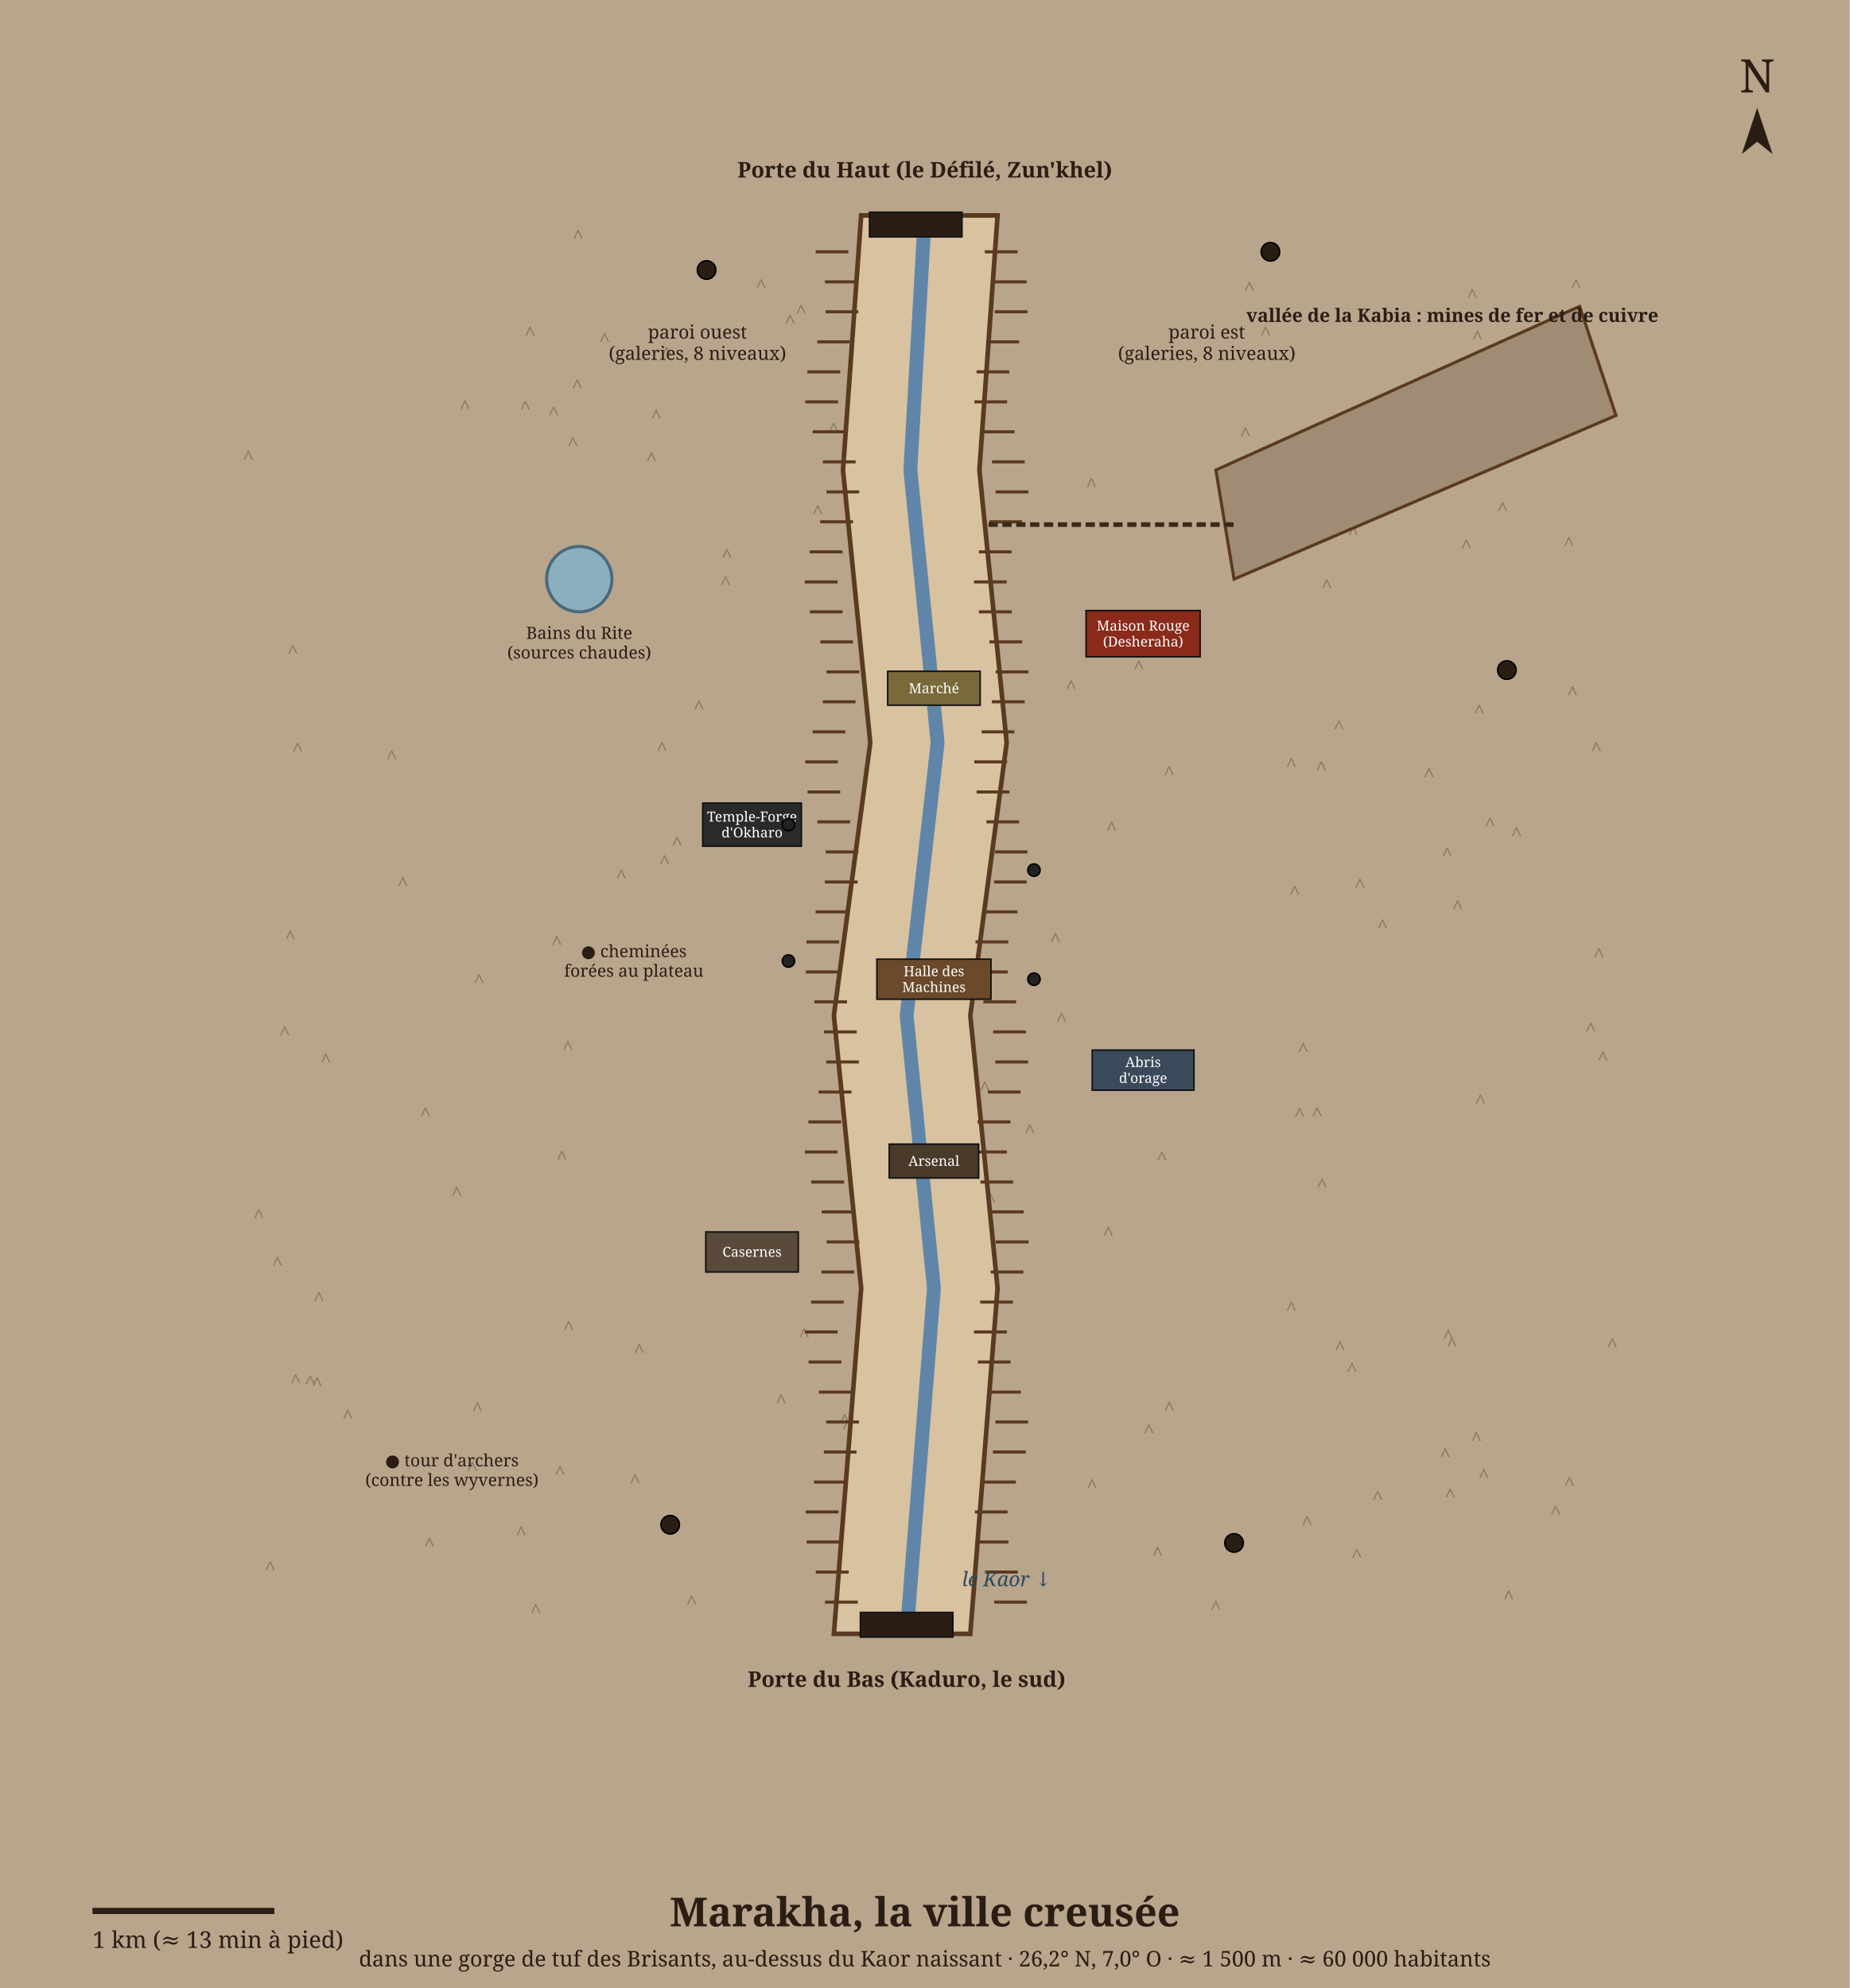
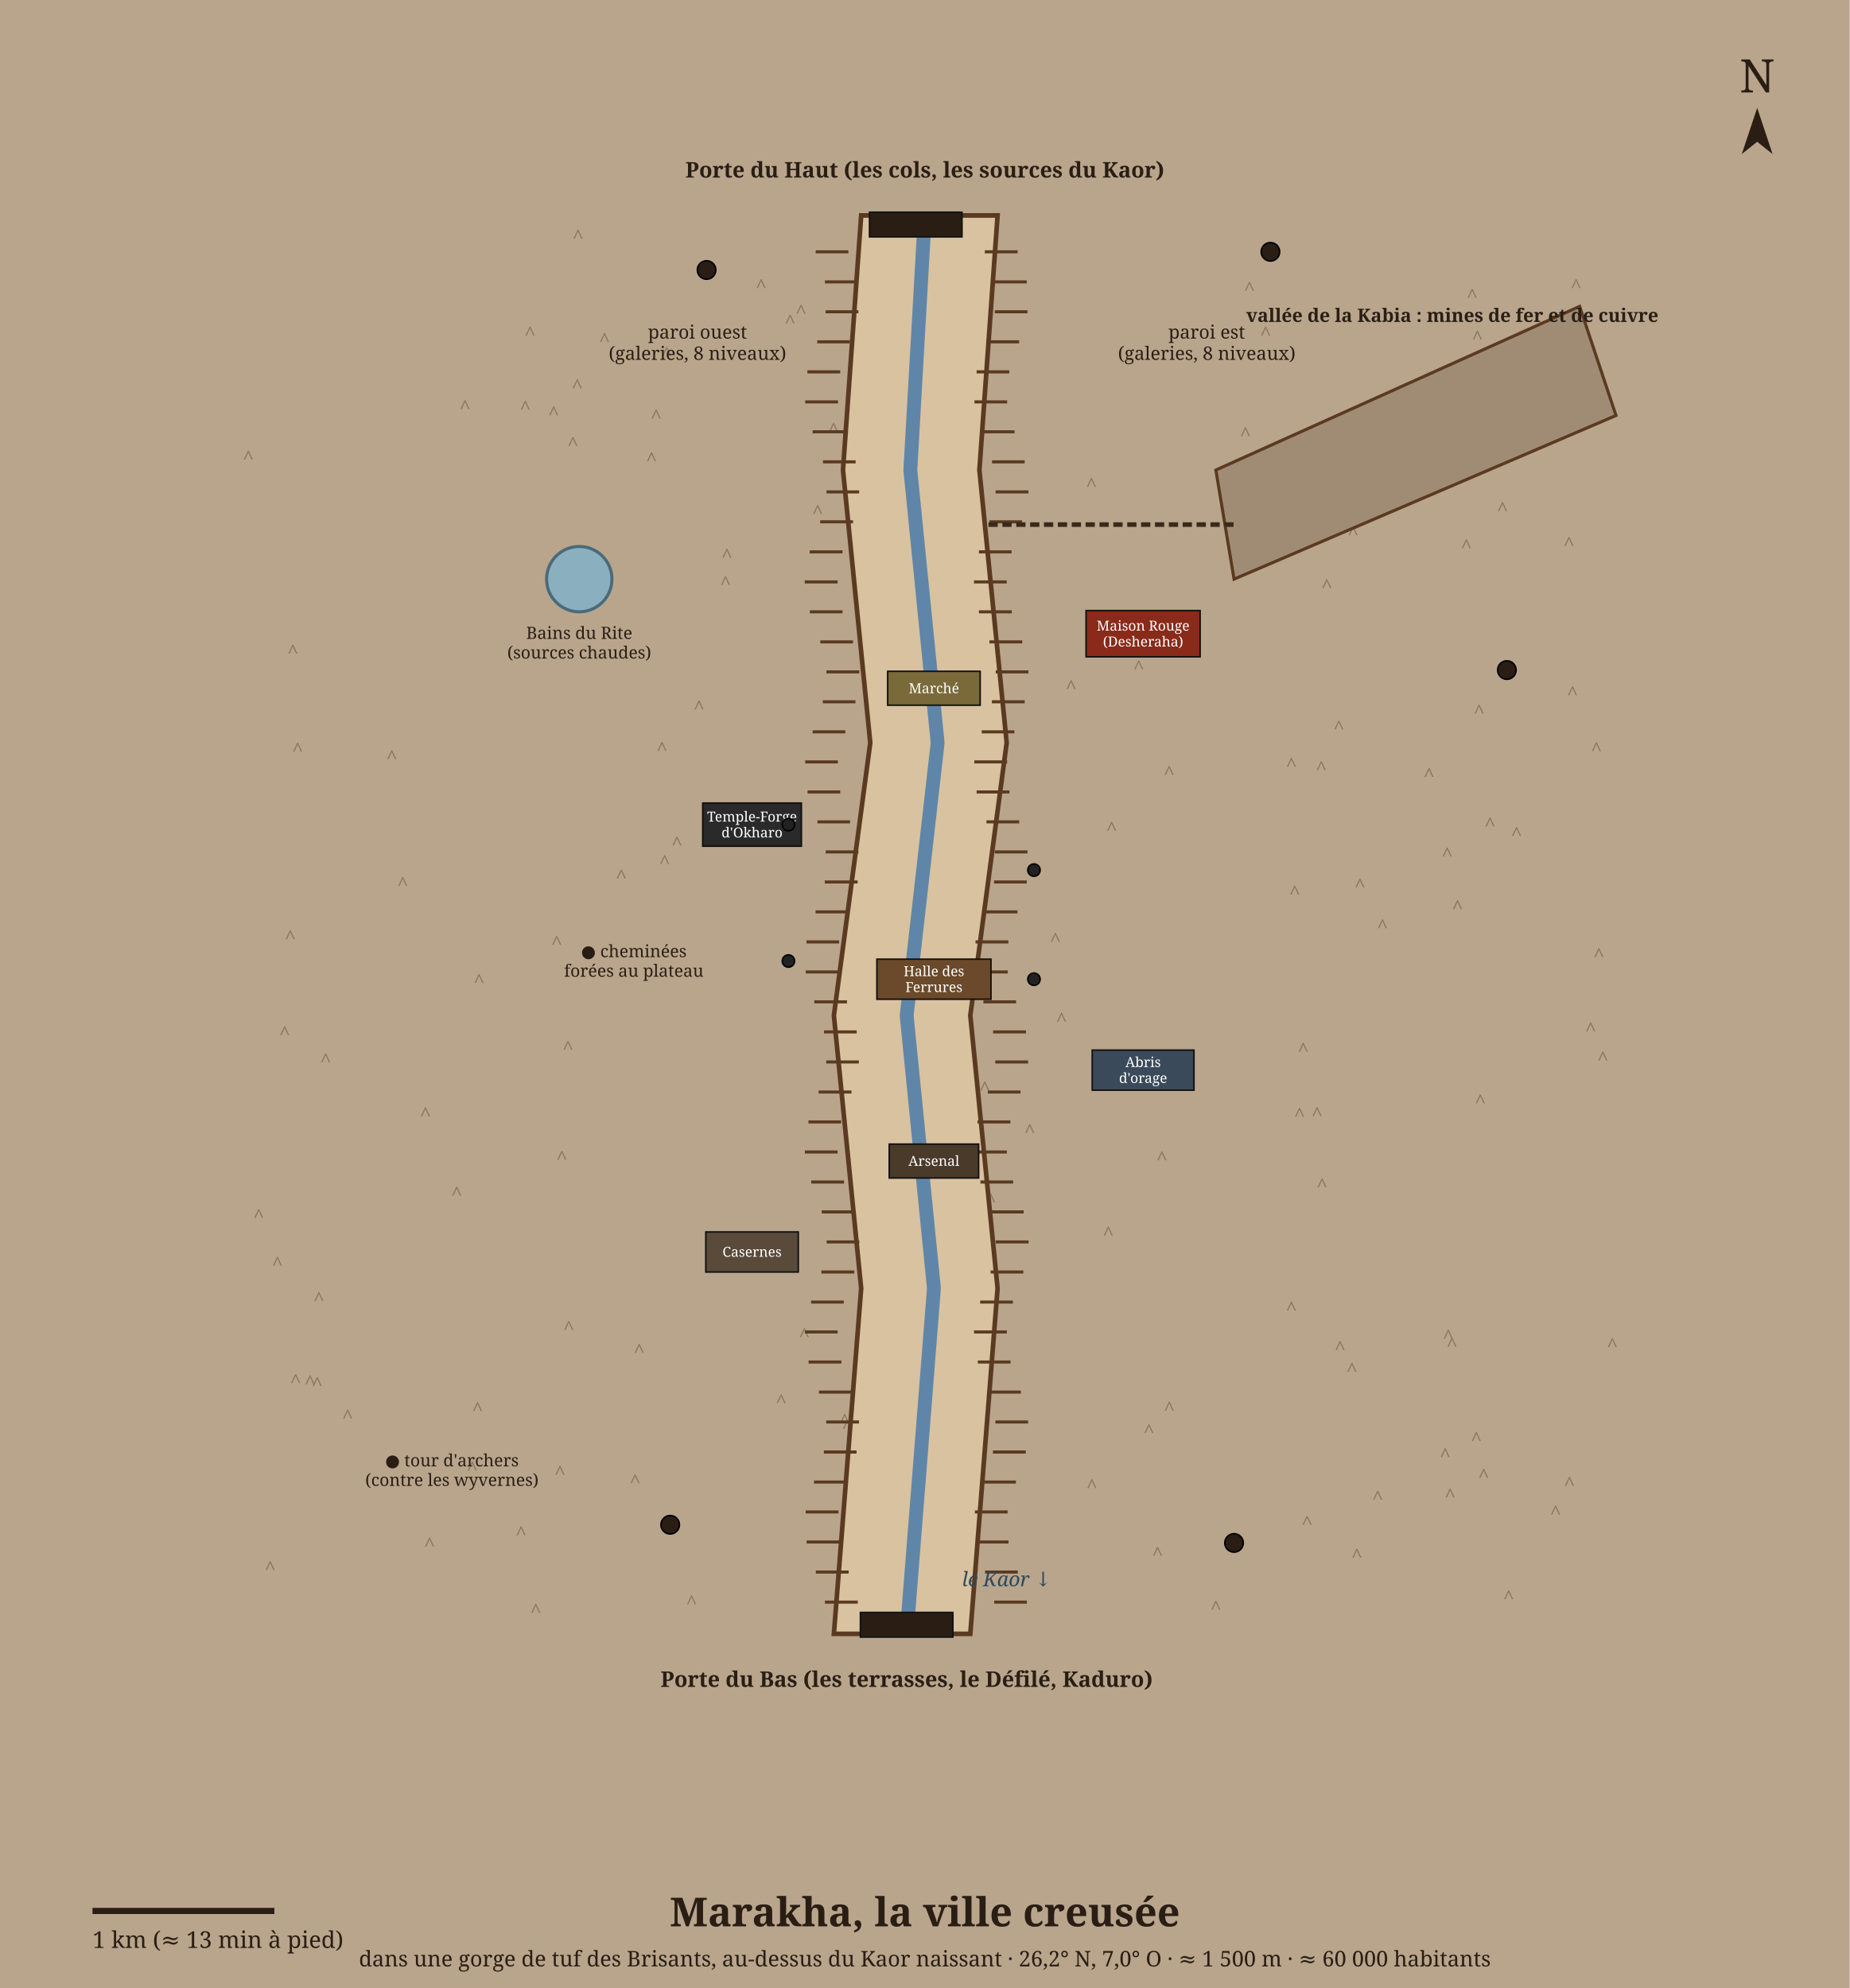
<svg xmlns="http://www.w3.org/2000/svg" viewBox="0 0 1200 1290" font-family="Georgia, serif">
  <rect width="1200" height="1290" fill="#b9a58c" />
  <text x="363.3" y="960.4" font-size="13" text-anchor="middle" fill="#8a7660">^</text>
  <text x="506.8" y="914.0" font-size="13" text-anchor="middle" fill="#8a7660">^</text>
  <text x="211.3" y="692.8" font-size="13" text-anchor="middle" fill="#8a7660">^</text>
  <text x="974.8" y="335.1" font-size="13" text-anchor="middle" fill="#8a7660">^</text>
  <text x="837.8" y="853.9" font-size="13" text-anchor="middle" fill="#8a7660">^</text>
  <text x="632.9" y="804.8" font-size="13" text-anchor="middle" fill="#8a7660">^</text>
  <text x="306.4" y="957.7" font-size="13" text-anchor="middle" fill="#8a7660">^</text>
  <text x="343.9" y="221.2" font-size="13" text-anchor="middle" fill="#8a7660">^</text>
  <text x="895.0" y="329.5" font-size="13" text-anchor="middle" fill="#8a7660">^</text>
  <text x="869.4" y="879.5" font-size="13" text-anchor="middle" fill="#8a7660">^</text>
  <text x="429.5" y="490.7" font-size="13" text-anchor="middle" fill="#8a7660">^</text>
  <text x="808.0" y="286.5" font-size="13" text-anchor="middle" fill="#8a7660">^</text>
  <text x="940.8" y="975.2" font-size="13" text-anchor="middle" fill="#8a7660">^</text>
  <text x="694.9" y="450.6" font-size="13" text-anchor="middle" fill="#8a7660">^</text>
  <text x="605.3" y="893.5" font-size="13" text-anchor="middle" fill="#8a7660">^</text>
  <text x="576.3" y="972.8" font-size="13" text-anchor="middle" fill="#8a7660">^</text>
  <text x="989.7" y="276.8" font-size="13" text-anchor="middle" fill="#8a7660">^</text>
  <text x="642.7" y="783.7" font-size="13" text-anchor="middle" fill="#8a7660">^</text>
  <text x="966.7" y="539.7" font-size="13" text-anchor="middle" fill="#8a7660">^</text>
  <text x="942.9" y="292.4" font-size="13" text-anchor="middle" fill="#8a7660">^</text>
  <text x="607.5" y="681.7" font-size="13" text-anchor="middle" fill="#8a7660">^</text>
  <text x="688.7" y="666.4" font-size="13" text-anchor="middle" fill="#8a7660">^</text>
  <text x="296.3" y="779.3" font-size="13" text-anchor="middle" fill="#8a7660">^</text>
  <text x="880.3" y="1014.2" font-size="13" text-anchor="middle" fill="#8a7660">^</text>
  <text x="193.1" y="491.2" font-size="13" text-anchor="middle" fill="#8a7660">^</text>
  <text x="403.1" y="573.5" font-size="13" text-anchor="middle" fill="#8a7660">^</text>
  <text x="574.2" y="745.5" font-size="13" text-anchor="middle" fill="#8a7660">^</text>
  <text x="1046.0" y="877.6" font-size="13" text-anchor="middle" fill="#8a7660">^</text>
  <text x="521.8" y="871.2" font-size="13" text-anchor="middle" fill="#8a7660">^</text>
  <text x="719.0" y="805.2" font-size="13" text-anchor="middle" fill="#8a7660">^</text>
  <text x="470.7" y="383.1" font-size="13" text-anchor="middle" fill="#8a7660">^</text>
  <text x="439.2" y="552.1" font-size="13" text-anchor="middle" fill="#8a7660">^</text>
  <text x="962.6" y="962.4" font-size="13" text-anchor="middle" fill="#8a7660">^</text>
  <text x="206.9" y="847.7" font-size="13" text-anchor="middle" fill="#8a7660">^</text>
  <text x="837.8" y="501.0" font-size="13" text-anchor="middle" fill="#8a7660">^</text>
  <text x="364.5" y="756.0" font-size="13" text-anchor="middle" fill="#8a7660">^</text>
  <text x="310.8" y="641.3" font-size="13" text-anchor="middle" fill="#8a7660">^</text>
  <text x="190.0" y="427.6" font-size="13" text-anchor="middle" fill="#8a7660">^</text>
  <text x="955.1" y="196.7" font-size="13" text-anchor="middle" fill="#8a7660">^</text>
  <text x="810.6" y="192.1" font-size="13" text-anchor="middle" fill="#8a7660">^</text>
  <text x="167.9" y="793.8" font-size="13" text-anchor="middle" fill="#8a7660">^</text>
  <text x="1017.9" y="357.7" font-size="13" text-anchor="middle" fill="#8a7660">^</text>
  <text x="519.7" y="207.0" font-size="13" text-anchor="middle" fill="#8a7660">^</text>
  <text x="708.1" y="319.4" font-size="13" text-anchor="middle" fill="#8a7660">^</text>
  <text x="414.7" y="881.3" font-size="13" text-anchor="middle" fill="#8a7660">^</text>
  <text x="549.9" y="930.6" font-size="13" text-anchor="middle" fill="#8a7660">^</text>
  <text x="493.8" y="190.4" font-size="13" text-anchor="middle" fill="#8a7660">^</text>
  <text x="448.7" y="1044.5" font-size="13" text-anchor="middle" fill="#8a7660">^</text>
  <text x="191.8" y="900.9" font-size="13" text-anchor="middle" fill="#8a7660">^</text>
  <text x="854.5" y="727.7" font-size="13" text-anchor="middle" fill="#8a7660">^</text>
  <text x="412.0" y="965.9" font-size="13" text-anchor="middle" fill="#8a7660">^</text>
  <text x="1032.0" y="672.7" font-size="13" text-anchor="middle" fill="#8a7660">^</text>
  <text x="338.1" y="999.7" font-size="13" text-anchor="middle" fill="#8a7660">^</text>
  <text x="201.2" y="901.7" font-size="13" text-anchor="middle" fill="#8a7660">^</text>
  <text x="758.6" y="918.8" font-size="13" text-anchor="middle" fill="#8a7660">^</text>
  <text x="188.3" y="612.9" font-size="13" text-anchor="middle" fill="#8a7660">^</text>
  <text x="375.0" y="158.3" font-size="13" text-anchor="middle" fill="#8a7660">^</text>
  <text x="261.3" y="578.3" font-size="13" text-anchor="middle" fill="#8a7660">^</text>
  <text x="845.5" y="685.9" font-size="13" text-anchor="middle" fill="#8a7660">^</text>
  <text x="1037.3" y="624.5" font-size="13" text-anchor="middle" fill="#8a7660">^</text>
  <text x="368.5" y="684.7" font-size="13" text-anchor="middle" fill="#8a7660">^</text>
  <text x="184.7" y="675.2" font-size="13" text-anchor="middle" fill="#8a7660">^</text>
  <text x="374.5" y="255.4" font-size="13" text-anchor="middle" fill="#8a7660">^</text>
  <text x="896.9" y="605.8" font-size="13" text-anchor="middle" fill="#8a7660">^</text>
  <text x="180.0" y="824.8" font-size="13" text-anchor="middle" fill="#8a7660">^</text>
  <text x="369.0" y="866.4" font-size="13" text-anchor="middle" fill="#8a7660">^</text>
  <text x="359.2" y="273.0" font-size="13" text-anchor="middle" fill="#8a7660">^</text>
  <text x="278.7" y="1007.0" font-size="13" text-anchor="middle" fill="#8a7660">^</text>
  <text x="983.9" y="545.9" font-size="13" text-anchor="middle" fill="#8a7660">^</text>
  <text x="1039.9" y="691.6" font-size="13" text-anchor="middle" fill="#8a7660">^</text>
  <text x="959.6" y="466.5" font-size="13" text-anchor="middle" fill="#8a7660">^</text>
  <text x="860.8" y="385.1" font-size="13" text-anchor="middle" fill="#8a7660">^</text>
  <text x="594.9" y="969.6" font-size="13" text-anchor="middle" fill="#8a7660">^</text>
  <text x="340.8" y="269.3" font-size="13" text-anchor="middle" fill="#8a7660">^</text>
  <text x="958.5" y="223.8" font-size="13" text-anchor="middle" fill="#8a7660">^</text>
  <text x="453.5" y="463.8" font-size="13" text-anchor="middle" fill="#8a7660">^</text>
  <text x="868.6" y="476.8" font-size="13" text-anchor="middle" fill="#8a7660">^</text>
  <text x="882.3" y="579.4" font-size="13" text-anchor="middle" fill="#8a7660">^</text>
  <text x="738.8" y="437.8" font-size="13" text-anchor="middle" fill="#8a7660">^</text>
  <text x="392.2" y="225.4" font-size="13" text-anchor="middle" fill="#8a7660">^</text>
  <text x="1009.2" y="986.2" font-size="13" text-anchor="middle" fill="#8a7660">^</text>
  <text x="1022.5" y="190.4" font-size="13" text-anchor="middle" fill="#8a7660">^</text>
  <text x="751.0" y="1013.0" font-size="13" text-anchor="middle" fill="#8a7660">^</text>
  <text x="957.8" y="938.5" font-size="13" text-anchor="middle" fill="#8a7660">^</text>
  <text x="1020.2" y="454.6" font-size="13" text-anchor="middle" fill="#8a7660">^</text>
  <text x="205.8" y="902.9" font-size="13" text-anchor="middle" fill="#8a7660">^</text>
  <text x="721.2" y="542.5" font-size="13" text-anchor="middle" fill="#8a7660">^</text>
  <text x="821.1" y="221.2" font-size="13" text-anchor="middle" fill="#8a7660">^</text>
  <text x="347.6" y="1050.0" font-size="13" text-anchor="middle" fill="#8a7660">^</text>
  <text x="978.8" y="1041.2" font-size="13" text-anchor="middle" fill="#8a7660">^</text>
  <text x="937.6" y="949.0" font-size="13" text-anchor="middle" fill="#8a7660">^</text>
  <text x="877.9" y="350.8" font-size="13" text-anchor="middle" fill="#8a7660">^</text>
  <text x="938.9" y="559.2" font-size="13" text-anchor="middle" fill="#8a7660">^</text>
  <text x="939.6" y="872.1" font-size="13" text-anchor="middle" fill="#8a7660">^</text>
  <text x="753.8" y="756.4" font-size="13" text-anchor="middle" fill="#8a7660">^</text>
  <text x="951.3" y="359.2" font-size="13" text-anchor="middle" fill="#8a7660">^</text>
  <text x="574.5" y="580.9" font-size="13" text-anchor="middle" fill="#8a7660">^</text>
  <text x="175.3" y="1022.3" font-size="13" text-anchor="middle" fill="#8a7660">^</text>
  <text x="684.7" y="614.6" font-size="13" text-anchor="middle" fill="#8a7660">^</text>
  <text x="927.1" y="507.6" font-size="13" text-anchor="middle" fill="#8a7660">^</text>
  <text x="276.0" y="727.8" font-size="13" text-anchor="middle" fill="#8a7660">^</text>
  <text x="840.0" y="583.9" font-size="13" text-anchor="middle" fill="#8a7660">^</text>
  <text x="161.1" y="301.7" font-size="13" text-anchor="middle" fill="#8a7660">^</text>
  <text x="893.8" y="976.6" font-size="13" text-anchor="middle" fill="#8a7660">^</text>
  <text x="638.9" y="711.1" font-size="13" text-anchor="middle" fill="#8a7660">^</text>
  <text x="857.7" y="773.9" font-size="13" text-anchor="middle" fill="#8a7660">^</text>
  <text x="361.2" y="616.5" font-size="13" text-anchor="middle" fill="#8a7660">^</text>
  <text x="1018.2" y="967.6" font-size="13" text-anchor="middle" fill="#8a7660">^</text>
  <text x="254.2" y="496.1" font-size="13" text-anchor="middle" fill="#8a7660">^</text>
  <text x="945.6" y="593.4" font-size="13" text-anchor="middle" fill="#8a7660">^</text>
  <text x="540.8" y="283.6" font-size="13" text-anchor="middle" fill="#8a7660">^</text>
  <text x="848.0" y="992.9" font-size="13" text-anchor="middle" fill="#8a7660">^</text>
  <text x="942.0" y="877.3" font-size="13" text-anchor="middle" fill="#8a7660">^</text>
  <text x="422.7" y="302.8" font-size="13" text-anchor="middle" fill="#8a7660">^</text>
  <text x="530.5" y="337.0" font-size="13" text-anchor="middle" fill="#8a7660">^</text>
  <text x="301.7" y="268.9" font-size="13" text-anchor="middle" fill="#8a7660">^</text>
  <text x="309.8" y="919.1" font-size="13" text-anchor="middle" fill="#8a7660">^</text>
  <text x="594.8" y="749.3" font-size="13" text-anchor="middle" fill="#8a7660">^</text>
  <text x="637.5" y="242.2" font-size="13" text-anchor="middle" fill="#8a7660">^</text>
  <text x="788.8" y="1048.0" font-size="13" text-anchor="middle" fill="#8a7660">^</text>
  <text x="431.2" y="564.2" font-size="13" text-anchor="middle" fill="#8a7660">^</text>
  <text x="587.9" y="411.2" font-size="13" text-anchor="middle" fill="#8a7660">^</text>
  <text x="585.9" y="985.1" font-size="13" text-anchor="middle" fill="#8a7660">^</text>
  <text x="371.7" y="292.8" font-size="13" text-anchor="middle" fill="#8a7660">^</text>
  <text x="471.6" y="365.4" font-size="13" text-anchor="middle" fill="#8a7660">^</text>
  <text x="1035.7" y="490.9" font-size="13" text-anchor="middle" fill="#8a7660">^</text>
  <text x="758.5" y="506.3" font-size="13" text-anchor="middle" fill="#8a7660">^</text>
  <text x="432.5" y="234.4" font-size="13" text-anchor="middle" fill="#8a7660">^</text>
  <text x="570.4" y="235.6" font-size="13" text-anchor="middle" fill="#8a7660">^</text>
  <text x="425.7" y="275.0" font-size="13" text-anchor="middle" fill="#8a7660">^</text>
  <text x="857.2" y="503.2" font-size="13" text-anchor="middle" fill="#8a7660">^</text>
  <text x="548.0" y="926.8" font-size="13" text-anchor="middle" fill="#8a7660">^</text>
  <text x="843.1" y="728.1" font-size="13" text-anchor="middle" fill="#8a7660">^</text>
  <text x="745.4" y="933.4" font-size="13" text-anchor="middle" fill="#8a7660">^</text>
  <text x="225.6" y="923.9" font-size="13" text-anchor="middle" fill="#8a7660">^</text>
  <text x="877.1" y="893.6" font-size="13" text-anchor="middle" fill="#8a7660">^</text>
  <text x="960.4" y="719.4" font-size="13" text-anchor="middle" fill="#8a7660">^</text>
  <text x="668.1" y="738.7" font-size="13" text-anchor="middle" fill="#8a7660">^</text>
  <text x="708.4" y="969.1" font-size="13" text-anchor="middle" fill="#8a7660">^</text>
  <text x="512.6" y="213.4" font-size="13" text-anchor="middle" fill="#8a7660">^</text>
  <polygon points="558.7,139.8 546.9,305.0 564.6,482.0 541.0,659.0 558.7,836.0 541.0,1060.2 629.5,1060.2 647.2,836.0 629.5,659.0 653.1,482.0 635.4,305.0 647.2,139.8" fill="#d9c2a0" stroke="#5a3a20" stroke-width="3" />
  <polyline points="529.2,163.4 550.4,163.4" fill="none" stroke="#5a3a20" stroke-width="2" stroke-linejoin="round" />
  <polyline points="638.9,163.4 660.2,163.4" fill="none" stroke="#5a3a20" stroke-width="2" stroke-linejoin="round" />
  <polyline points="535.2,182.9 556.4,182.9" fill="none" stroke="#5a3a20" stroke-width="2" stroke-linejoin="round" />
  <polyline points="644.9,182.9 666.1,182.9" fill="none" stroke="#5a3a20" stroke-width="2" stroke-linejoin="round" />
  <polyline points="535.6,202.3 556.9,202.3" fill="none" stroke="#5a3a20" stroke-width="2" stroke-linejoin="round" />
  <polyline points="645.4,202.3 666.6,202.3" fill="none" stroke="#5a3a20" stroke-width="2" stroke-linejoin="round" />
  <polyline points="530.2,221.8 551.4,221.8" fill="none" stroke="#5a3a20" stroke-width="2" stroke-linejoin="round" />
  <polyline points="639.9,221.8 661.2,221.8" fill="none" stroke="#5a3a20" stroke-width="2" stroke-linejoin="round" />
  <polyline points="523.8,241.3 545.1,241.3" fill="none" stroke="#5a3a20" stroke-width="2" stroke-linejoin="round" />
  <polyline points="633.6,241.3 654.8,241.3" fill="none" stroke="#5a3a20" stroke-width="2" stroke-linejoin="round" />
  <polyline points="522.4,260.8 543.7,260.8" fill="none" stroke="#5a3a20" stroke-width="2" stroke-linejoin="round" />
  <polyline points="632.2,260.8 653.4,260.8" fill="none" stroke="#5a3a20" stroke-width="2" stroke-linejoin="round" />
  <polyline points="527.2,280.2 548.5,280.2" fill="none" stroke="#5a3a20" stroke-width="2" stroke-linejoin="round" />
  <polyline points="637.0,280.2 658.2,280.2" fill="none" stroke="#5a3a20" stroke-width="2" stroke-linejoin="round" />
  <polyline points="533.9,299.7 555.1,299.7" fill="none" stroke="#5a3a20" stroke-width="2" stroke-linejoin="round" />
  <polyline points="643.6,299.7 664.8,299.7" fill="none" stroke="#5a3a20" stroke-width="2" stroke-linejoin="round" />
  <polyline points="536.2,319.2 557.4,319.2" fill="none" stroke="#5a3a20" stroke-width="2" stroke-linejoin="round" />
  <polyline points="645.9,319.2 667.2,319.2" fill="none" stroke="#5a3a20" stroke-width="2" stroke-linejoin="round" />
  <polyline points="532.1,338.6 553.4,338.6" fill="none" stroke="#5a3a20" stroke-width="2" stroke-linejoin="round" />
  <polyline points="641.9,338.6 663.1,338.6" fill="none" stroke="#5a3a20" stroke-width="2" stroke-linejoin="round" />
  <polyline points="525.3,358.1 546.6,358.1" fill="none" stroke="#5a3a20" stroke-width="2" stroke-linejoin="round" />
  <polyline points="635.1,358.1 656.3,358.1" fill="none" stroke="#5a3a20" stroke-width="2" stroke-linejoin="round" />
  <polyline points="522.1,377.6 543.4,377.6" fill="none" stroke="#5a3a20" stroke-width="2" stroke-linejoin="round" />
  <polyline points="631.9,377.6 653.1,377.6" fill="none" stroke="#5a3a20" stroke-width="2" stroke-linejoin="round" />
  <polyline points="525.4,397.0 546.6,397.0" fill="none" stroke="#5a3a20" stroke-width="2" stroke-linejoin="round" />
  <polyline points="635.1,397.0 656.4,397.0" fill="none" stroke="#5a3a20" stroke-width="2" stroke-linejoin="round" />
  <polyline points="532.2,416.5 553.4,416.5" fill="none" stroke="#5a3a20" stroke-width="2" stroke-linejoin="round" />
  <polyline points="641.9,416.5 663.2,416.5" fill="none" stroke="#5a3a20" stroke-width="2" stroke-linejoin="round" />
  <polyline points="536.2,436.0 557.5,436.0" fill="none" stroke="#5a3a20" stroke-width="2" stroke-linejoin="round" />
  <polyline points="646.0,436.0 667.2,436.0" fill="none" stroke="#5a3a20" stroke-width="2" stroke-linejoin="round" />
  <polyline points="533.8,455.4 555.0,455.4" fill="none" stroke="#5a3a20" stroke-width="2" stroke-linejoin="round" />
  <polyline points="643.5,455.4 664.8,455.4" fill="none" stroke="#5a3a20" stroke-width="2" stroke-linejoin="round" />
  <polyline points="527.2,474.9 548.4,474.9" fill="none" stroke="#5a3a20" stroke-width="2" stroke-linejoin="round" />
  <polyline points="636.9,474.9 658.1,474.9" fill="none" stroke="#5a3a20" stroke-width="2" stroke-linejoin="round" />
  <polyline points="522.4,494.4 543.6,494.4" fill="none" stroke="#5a3a20" stroke-width="2" stroke-linejoin="round" />
  <polyline points="632.1,494.4 653.4,494.4" fill="none" stroke="#5a3a20" stroke-width="2" stroke-linejoin="round" />
  <polyline points="523.9,513.9 545.1,513.9" fill="none" stroke="#5a3a20" stroke-width="2" stroke-linejoin="round" />
  <polyline points="633.6,513.9 654.9,513.9" fill="none" stroke="#5a3a20" stroke-width="2" stroke-linejoin="round" />
  <polyline points="530.3,533.3 551.5,533.3" fill="none" stroke="#5a3a20" stroke-width="2" stroke-linejoin="round" />
  <polyline points="640.0,533.3 661.2,533.3" fill="none" stroke="#5a3a20" stroke-width="2" stroke-linejoin="round" />
  <polyline points="535.7,552.8 556.9,552.8" fill="none" stroke="#5a3a20" stroke-width="2" stroke-linejoin="round" />
  <polyline points="645.4,552.8 666.6,552.8" fill="none" stroke="#5a3a20" stroke-width="2" stroke-linejoin="round" />
  <polyline points="535.1,572.3 556.4,572.3" fill="none" stroke="#5a3a20" stroke-width="2" stroke-linejoin="round" />
  <polyline points="644.9,572.3 666.1,572.3" fill="none" stroke="#5a3a20" stroke-width="2" stroke-linejoin="round" />
  <polyline points="529.1,591.7 550.4,591.7" fill="none" stroke="#5a3a20" stroke-width="2" stroke-linejoin="round" />
  <polyline points="638.9,591.7 660.1,591.7" fill="none" stroke="#5a3a20" stroke-width="2" stroke-linejoin="round" />
  <polyline points="523.2,611.2 544.4,611.2" fill="none" stroke="#5a3a20" stroke-width="2" stroke-linejoin="round" />
  <polyline points="632.9,611.2 654.2,611.2" fill="none" stroke="#5a3a20" stroke-width="2" stroke-linejoin="round" />
  <polyline points="522.8,630.7 544.0,630.7" fill="none" stroke="#5a3a20" stroke-width="2" stroke-linejoin="round" />
  <polyline points="632.5,630.7 653.8,630.7" fill="none" stroke="#5a3a20" stroke-width="2" stroke-linejoin="round" />
  <polyline points="528.3,650.1 549.5,650.1" fill="none" stroke="#5a3a20" stroke-width="2" stroke-linejoin="round" />
  <polyline points="638.0,650.1 659.2,650.1" fill="none" stroke="#5a3a20" stroke-width="2" stroke-linejoin="round" />
  <polyline points="534.6,669.6 555.8,669.6" fill="none" stroke="#5a3a20" stroke-width="2" stroke-linejoin="round" />
  <polyline points="644.3,669.6 665.6,669.6" fill="none" stroke="#5a3a20" stroke-width="2" stroke-linejoin="round" />
  <polyline points="536.0,689.1 557.2,689.1" fill="none" stroke="#5a3a20" stroke-width="2" stroke-linejoin="round" />
  <polyline points="645.7,689.1 667.0,689.1" fill="none" stroke="#5a3a20" stroke-width="2" stroke-linejoin="round" />
  <polyline points="531.1,708.6 552.4,708.6" fill="none" stroke="#5a3a20" stroke-width="2" stroke-linejoin="round" />
  <polyline points="640.9,708.6 662.1,708.6" fill="none" stroke="#5a3a20" stroke-width="2" stroke-linejoin="round" />
  <polyline points="524.5,728.0 545.7,728.0" fill="none" stroke="#5a3a20" stroke-width="2" stroke-linejoin="round" />
  <polyline points="634.2,728.0 655.5,728.0" fill="none" stroke="#5a3a20" stroke-width="2" stroke-linejoin="round" />
  <polyline points="522.2,747.5 543.4,747.5" fill="none" stroke="#5a3a20" stroke-width="2" stroke-linejoin="round" />
  <polyline points="631.9,747.5 653.2,747.5" fill="none" stroke="#5a3a20" stroke-width="2" stroke-linejoin="round" />
  <polyline points="526.3,767.0 547.6,767.0" fill="none" stroke="#5a3a20" stroke-width="2" stroke-linejoin="round" />
  <polyline points="636.1,767.0 657.3,767.0" fill="none" stroke="#5a3a20" stroke-width="2" stroke-linejoin="round" />
  <polyline points="533.1,786.4 554.3,786.4" fill="none" stroke="#5a3a20" stroke-width="2" stroke-linejoin="round" />
  <polyline points="642.8,786.4 664.1,786.4" fill="none" stroke="#5a3a20" stroke-width="2" stroke-linejoin="round" />
  <polyline points="536.3,805.9 557.5,805.9" fill="none" stroke="#5a3a20" stroke-width="2" stroke-linejoin="round" />
  <polyline points="646.0,805.9 667.3,805.9" fill="none" stroke="#5a3a20" stroke-width="2" stroke-linejoin="round" />
  <polyline points="532.9,825.4 554.2,825.4" fill="none" stroke="#5a3a20" stroke-width="2" stroke-linejoin="round" />
  <polyline points="642.7,825.4 663.9,825.4" fill="none" stroke="#5a3a20" stroke-width="2" stroke-linejoin="round" />
  <polyline points="526.2,844.9 547.4,844.9" fill="none" stroke="#5a3a20" stroke-width="2" stroke-linejoin="round" />
  <polyline points="635.9,844.9 657.1,844.9" fill="none" stroke="#5a3a20" stroke-width="2" stroke-linejoin="round" />
  <polyline points="522.2,864.3 543.4,864.3" fill="none" stroke="#5a3a20" stroke-width="2" stroke-linejoin="round" />
  <polyline points="631.9,864.3 653.2,864.3" fill="none" stroke="#5a3a20" stroke-width="2" stroke-linejoin="round" />
  <polyline points="524.6,883.8 545.9,883.8" fill="none" stroke="#5a3a20" stroke-width="2" stroke-linejoin="round" />
  <polyline points="634.4,883.8 655.6,883.8" fill="none" stroke="#5a3a20" stroke-width="2" stroke-linejoin="round" />
  <polyline points="531.3,903.3 552.5,903.3" fill="none" stroke="#5a3a20" stroke-width="2" stroke-linejoin="round" />
  <polyline points="641.0,903.3 662.3,903.3" fill="none" stroke="#5a3a20" stroke-width="2" stroke-linejoin="round" />
  <polyline points="536.0,922.7 557.3,922.7" fill="none" stroke="#5a3a20" stroke-width="2" stroke-linejoin="round" />
  <polyline points="645.8,922.7 667.0,922.7" fill="none" stroke="#5a3a20" stroke-width="2" stroke-linejoin="round" />
  <polyline points="534.5,942.2 555.7,942.2" fill="none" stroke="#5a3a20" stroke-width="2" stroke-linejoin="round" />
  <polyline points="644.2,942.2 665.5,942.2" fill="none" stroke="#5a3a20" stroke-width="2" stroke-linejoin="round" />
  <polyline points="528.1,961.7 549.3,961.7" fill="none" stroke="#5a3a20" stroke-width="2" stroke-linejoin="round" />
  <polyline points="637.8,961.7 659.1,961.7" fill="none" stroke="#5a3a20" stroke-width="2" stroke-linejoin="round" />
  <polyline points="522.7,981.1 544.0,981.1" fill="none" stroke="#5a3a20" stroke-width="2" stroke-linejoin="round" />
  <polyline points="632.5,981.1 653.7,981.1" fill="none" stroke="#5a3a20" stroke-width="2" stroke-linejoin="round" />
  <polyline points="523.3,1000.6 544.6,1000.6" fill="none" stroke="#5a3a20" stroke-width="2" stroke-linejoin="round" />
  <polyline points="633.1,1000.6 654.3,1000.6" fill="none" stroke="#5a3a20" stroke-width="2" stroke-linejoin="round" />
  <polyline points="529.3,1020.1 550.6,1020.1" fill="none" stroke="#5a3a20" stroke-width="2" stroke-linejoin="round" />
  <polyline points="639.1,1020.1 660.3,1020.1" fill="none" stroke="#5a3a20" stroke-width="2" stroke-linejoin="round" />
  <polyline points="535.2,1039.6 556.5,1039.6" fill="none" stroke="#5a3a20" stroke-width="2" stroke-linejoin="round" />
  <polyline points="645.0,1039.6 666.2,1039.6" fill="none" stroke="#5a3a20" stroke-width="2" stroke-linejoin="round" />
  <text x="452.5" y="219.7" font-size="12" text-anchor="middle" fill="#2a1e14">paroi ouest</text>
  <text x="452.5" y="233.5" font-size="12" text-anchor="middle" fill="#2a1e14">(galeries, 8 niveaux)</text>
  <text x="782.9" y="219.7" font-size="12" text-anchor="middle" fill="#2a1e14">paroi est</text>
  <text x="782.9" y="233.5" font-size="12" text-anchor="middle" fill="#2a1e14">(galeries, 8 niveaux)</text>
  <polyline points="600.0,139.8 590.6,305.0 608.3,482.0 588.2,659.0 605.9,836.0 588.2,1060.2" fill="none" stroke="#5f86a8" stroke-width="9" stroke-linejoin="round" />
  <text x="653.1" y="1029.3" font-size="13" text-anchor="middle" fill="#2d4a5e" font-style="italic">le Kaor ↓</text>
  <rect x="704.6" y="396.2" width="74" height="30" fill="#8a2a1a" stroke="#111" />
  <text x="741.6" y="409.2" font-size="9" text-anchor="middle" fill="#fff">Maison Rouge</text>
  <text x="741.6" y="419.5" font-size="9" text-anchor="middle" fill="#fff">(Desheraha)</text>
  <rect x="455.9" y="521.1" width="64" height="28" fill="#2a2a2a" stroke="#111" />
  <text x="487.9" y="533.1" font-size="9" text-anchor="middle" fill="#fff">Temple-Forge</text>
  <text x="487.9" y="543.4" font-size="9" text-anchor="middle" fill="#fff">d'Okharo</text>
  <rect x="568.9" y="622.4" width="74" height="26" fill="#6a4a2a" stroke="#111" />
  <text x="605.9" y="633.4" font-size="9" text-anchor="middle" fill="#fff">Halle des</text>
-   <text x="605.9" y="643.7" font-size="9" text-anchor="middle" fill="#fff">Machines</text>
+   <text x="605.9" y="643.7" font-size="9" text-anchor="middle" fill="#fff">Ferrures</text>
  <rect x="576.9" y="742.4" width="58" height="22" fill="#4a3a2a" stroke="#111" />
  <text x="605.9" y="756.5" font-size="9" text-anchor="middle" fill="#fff">Arsenal</text>
  <rect x="575.9" y="435.6" width="60" height="22" fill="#7a6a3a" stroke="#111" />
  <text x="605.9" y="449.8" font-size="9" text-anchor="middle" fill="#fff">Marché</text>
  <rect x="457.9" y="799.4" width="60" height="26" fill="#5a4a3a" stroke="#111" />
  <text x="487.9" y="815.5" font-size="9" text-anchor="middle" fill="#fff">Casernes</text>
  <rect x="708.6" y="681.4" width="66" height="26" fill="#3a4a5a" stroke="#111" />
  <text x="741.6" y="692.4" font-size="9" text-anchor="middle" fill="#fff">Abris</text>
  <text x="741.6" y="702.7" font-size="9" text-anchor="middle" fill="#fff">d'orage</text>
  <circle cx="511.5" cy="535.1" r="4" fill="#222" stroke="#000" />
  <circle cx="511.5" cy="623.6" r="4" fill="#222" stroke="#000" />
  <circle cx="670.8" cy="635.4" r="4" fill="#222" stroke="#000" />
  <circle cx="670.8" cy="564.6" r="4" fill="#222" stroke="#000" />
  <text x="411.2" y="621.1" font-size="11" text-anchor="middle" fill="#2a1e14">● cheminées</text>
  <text x="411.2" y="633.8" font-size="11" text-anchor="middle" fill="#2a1e14">forées au plateau</text>
  <polygon points="788.8,305.0 1024.8,198.8 1048.4,269.6 800.6,375.8" fill="#a08c74" stroke="#5a3a20" stroke-width="2" />
  <text x="942.2" y="208.9" font-size="12" text-anchor="middle" fill="#2a1e14" font-weight="bold">vallée de la Kabia : mines de fer et de cuivre</text>
  <polyline points="641.3,340.4 800.6,340.4" fill="none" stroke="#3a2a1a" stroke-width="3" stroke-linejoin="round" stroke-dasharray="6 3" />
  <circle cx="375.8" cy="375.8" r="21.2" fill="#8ab0c0" stroke="#4a6a7a" stroke-width="2" />
  <text x="375.8" y="414.6" font-size="11" text-anchor="middle" fill="#2a1e14">Bains du Rite</text>
  <text x="375.8" y="427.3" font-size="11" text-anchor="middle" fill="#2a1e14">(sources chaudes)</text>
  <circle cx="458.4" cy="175.2" r="6" fill="#2a1e14" stroke="#000" />
  <circle cx="824.2" cy="163.4" r="6" fill="#2a1e14" stroke="#000" />
  <circle cx="434.8" cy="989.4" r="6" fill="#2a1e14" stroke="#000" />
  <circle cx="800.6" cy="1001.2" r="6" fill="#2a1e14" stroke="#000" />
  <circle cx="977.6" cy="434.8" r="6" fill="#2a1e14" stroke="#000" />
  <text x="293.2" y="951.5" font-size="11" text-anchor="middle" fill="#2a1e14">● tour d'archers</text>
  <text x="293.2" y="964.2" font-size="11" text-anchor="middle" fill="#2a1e14">(contre les wyvernes)</text>
  <rect x="564.1" y="137.7" width="60" height="16" fill="#2a1e14" stroke="#111" />
-   <text x="600.0" y="115.2" font-size="14" text-anchor="middle" fill="#2a1e14" font-weight="bold">Porte du Haut (le Défilé, Zun'khel)</text>
+   <text x="600.0" y="115.2" font-size="14" text-anchor="middle" fill="#2a1e14" font-weight="bold">Porte du Haut (les cols, les sources du Kaor)</text>
  <rect x="558.2" y="1046.3" width="60" height="16" fill="#2a1e14" stroke="#111" />
-   <text x="588.2" y="1094.6" font-size="14" text-anchor="middle" fill="#2a1e14" font-weight="bold">Porte du Bas (Kaduro, le sud)</text>
+   <text x="588.2" y="1094.6" font-size="14" text-anchor="middle" fill="#2a1e14" font-weight="bold">Porte du Bas (les terrasses, le Défilé, Kaduro)</text>
  <line x1="60" y1="1240" x2="178" y2="1240" stroke="#2a1e14" stroke-width="4" />
  <text x="60" y="1264" font-size="15" fill="#2a1e14">1 km (≈ 13 min à pied)</text>
  <text x="1140" y="60" font-size="30" text-anchor="middle" fill="#2a1e14">N</text>
  <polygon points="1140,70 1130,100 1140,92 1150,100" fill="#2a1e14" />
  <text x="600.0" y="1250" font-size="26" text-anchor="middle" fill="#2a1e14" font-weight="bold">Marakha, la ville creusée</text>
  <text x="600.0" y="1276" font-size="14" text-anchor="middle" fill="#2a1e14">dans une gorge de tuf des Brisants, au-dessus du Kaor naissant · 26,2° N, 7,0° O · ≈ 1 500 m · ≈ 60 000 habitants</text>
</svg>
